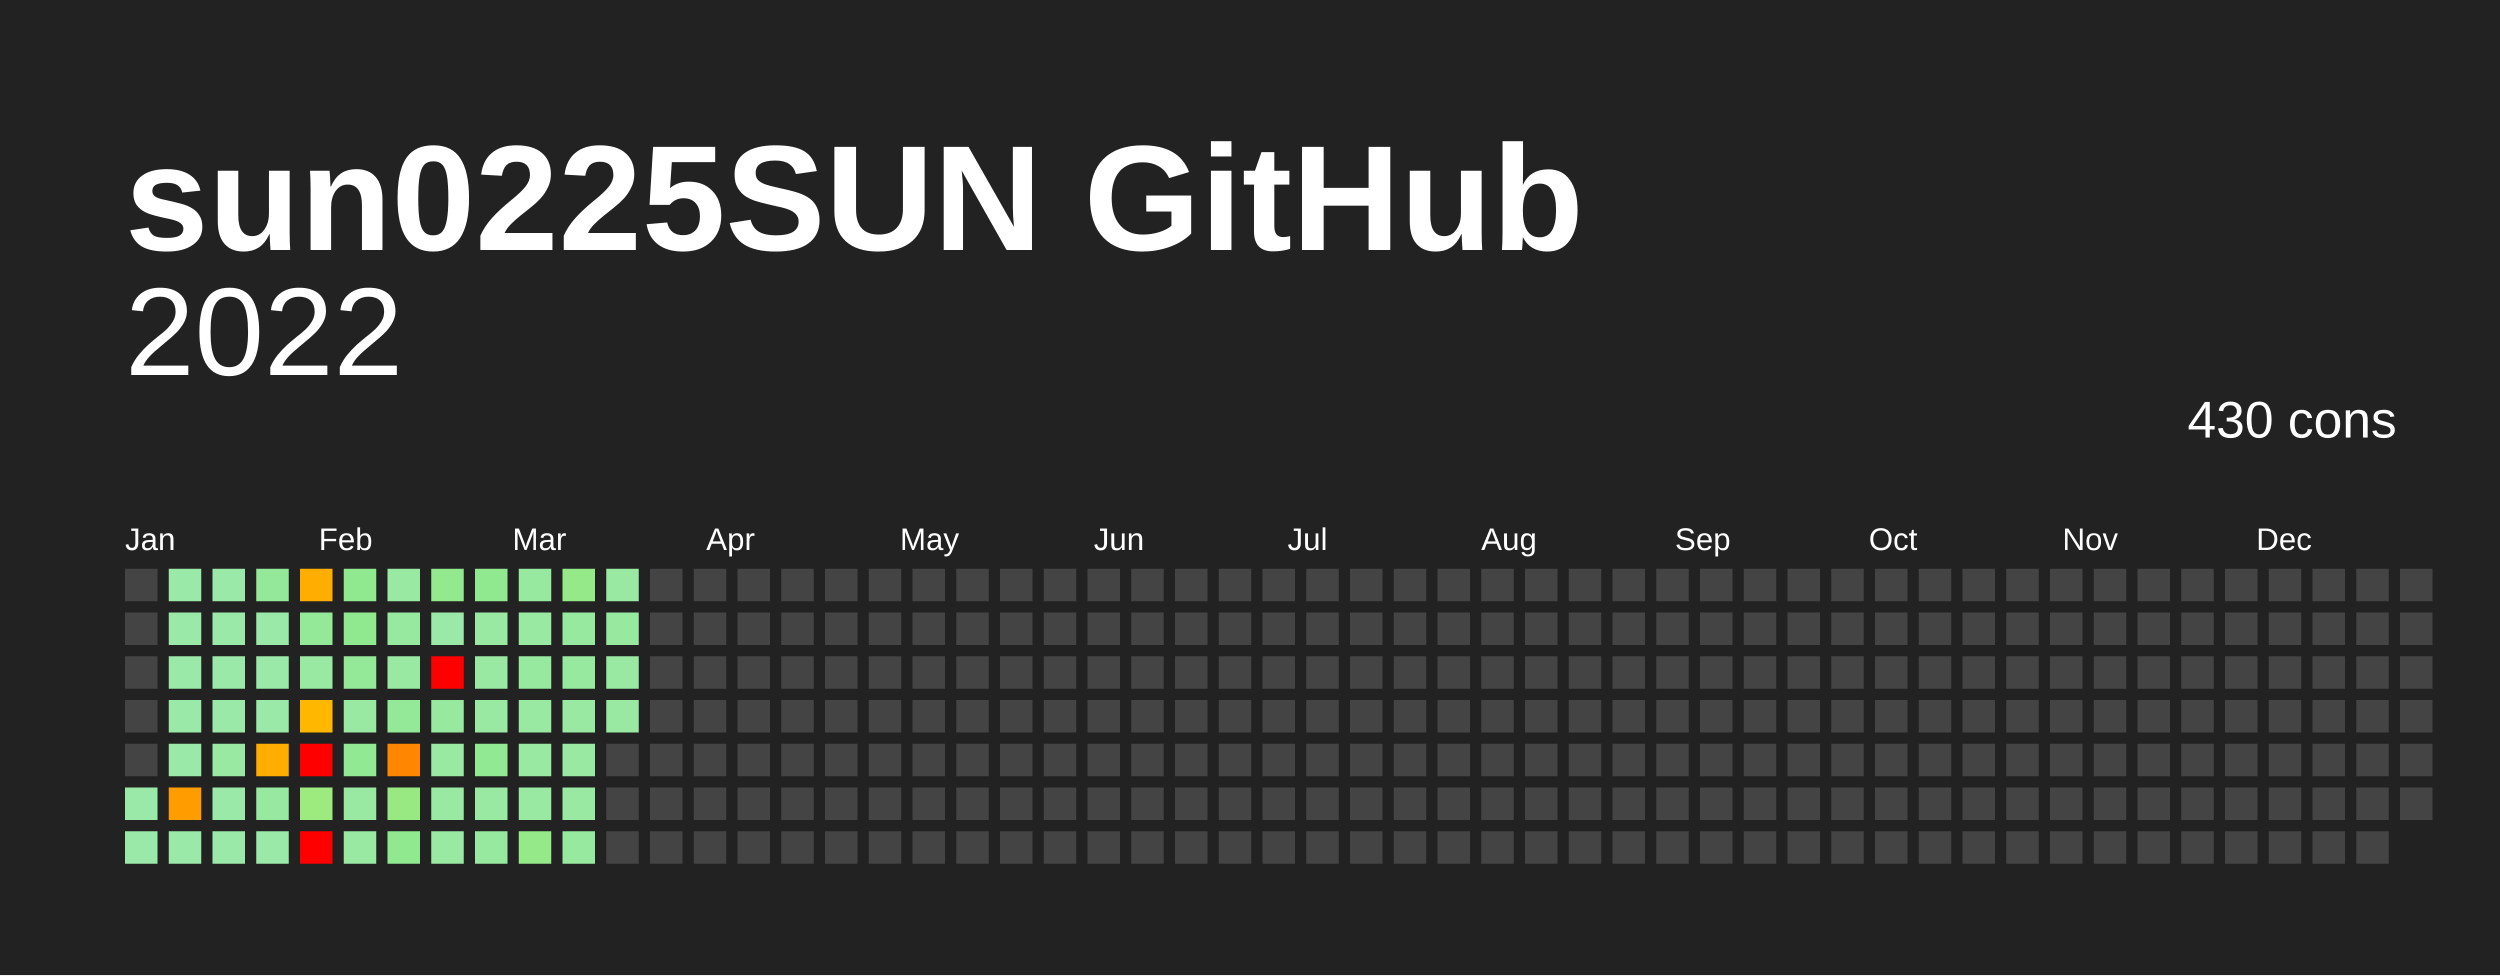
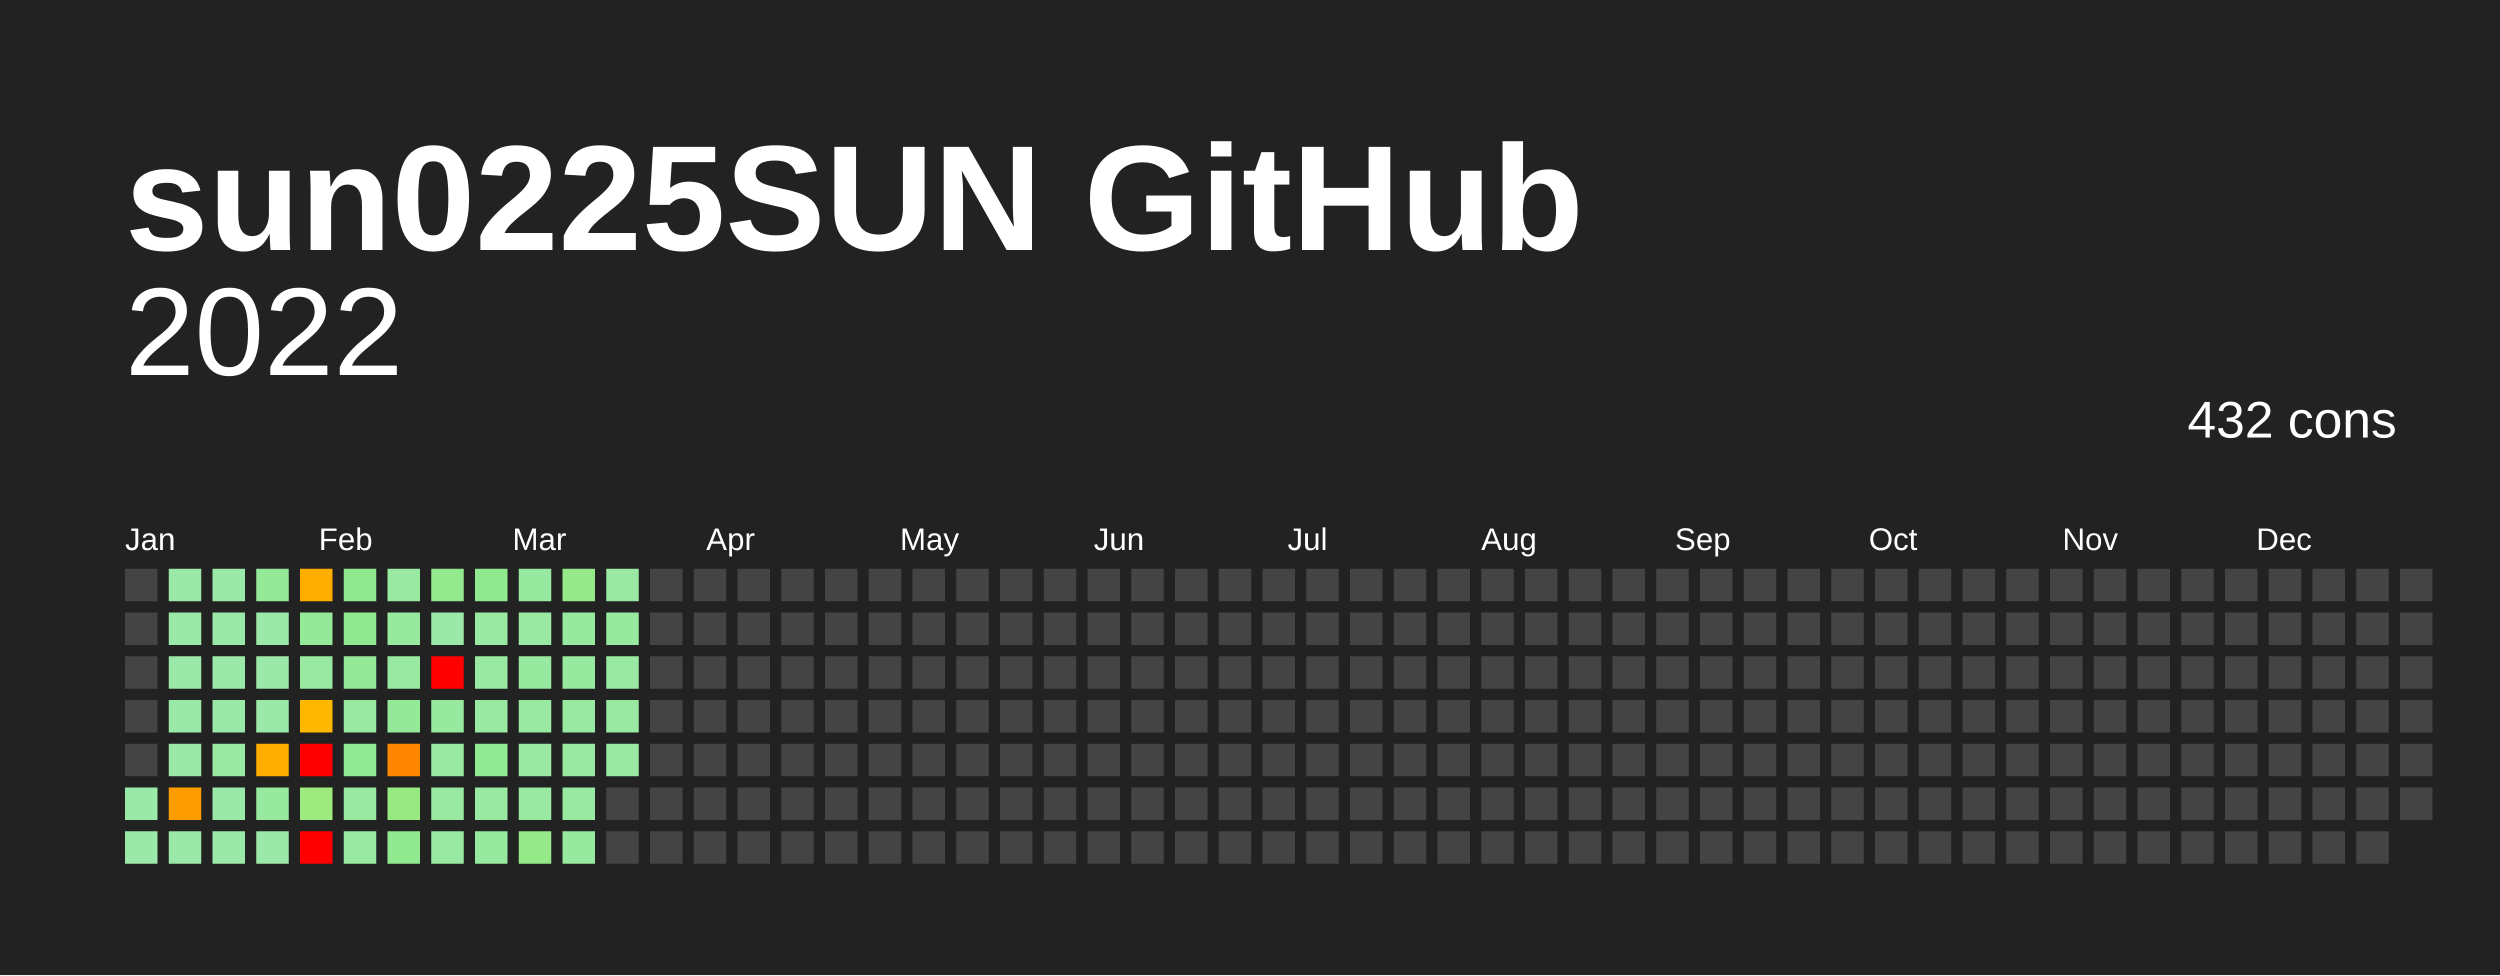
<svg xmlns="http://www.w3.org/2000/svg" baseProfile="full" height="78mm" version="1.1" viewBox="0,0,200,78" width="200mm">
  <defs />
  <rect fill="#222222" height="78" width="200" x="0" y="0" />
  <text fill="#FFFFFF" style="font-size:12px; font-family:Arial; font-weight:bold;" x="10" y="20">sun0225SUN GitHub</text>
  <text alignment-baseline="hanging" fill="#FFFFFF" style="font-size:10.0px; font-family:Arial;" x="10" y="30">2022</text>
-   <text alignment-baseline="hanging" fill="#FFFFFF" style="font-size:4.125px; font-family:Arial;" x="175" y="35">430 cons</text>
+   <text alignment-baseline="hanging" fill="#FFFFFF" style="font-size:4.125px; font-family:Arial;" x="175" y="35">432 cons</text>
  <text fill="#FFFFFF" style="font-size:2.5px; font-family:Arial" x="10.0" y="44">Jan</text>
  <text fill="#FFFFFF" style="font-size:2.5px; font-family:Arial" x="25.5" y="44">Feb</text>
  <text fill="#FFFFFF" style="font-size:2.5px; font-family:Arial" x="41.0" y="44">Mar</text>
  <text fill="#FFFFFF" style="font-size:2.5px; font-family:Arial" x="56.5" y="44">Apr</text>
  <text fill="#FFFFFF" style="font-size:2.5px; font-family:Arial" x="72.0" y="44">May</text>
  <text fill="#FFFFFF" style="font-size:2.5px; font-family:Arial" x="87.5" y="44">Jun</text>
  <text fill="#FFFFFF" style="font-size:2.5px; font-family:Arial" x="103.0" y="44">Jul</text>
  <text fill="#FFFFFF" style="font-size:2.5px; font-family:Arial" x="118.5" y="44">Aug</text>
  <text fill="#FFFFFF" style="font-size:2.5px; font-family:Arial" x="134.0" y="44">Sep</text>
  <text fill="#FFFFFF" style="font-size:2.5px; font-family:Arial" x="149.5" y="44">Oct</text>
  <text fill="#FFFFFF" style="font-size:2.5px; font-family:Arial" x="165.0" y="44">Nov</text>
  <text fill="#FFFFFF" style="font-size:2.5px; font-family:Arial" x="180.5" y="44">Dec</text>
  <rect fill="#444444" height="2.6" width="2.6" x="10.0" y="45.5" />
  <rect fill="#444444" height="2.6" width="2.6" x="10.0" y="49.0" />
  <rect fill="#444444" height="2.6" width="2.6" x="10.0" y="52.5" />
  <rect fill="#444444" height="2.6" width="2.6" x="10.0" y="56.0" />
  <rect fill="#444444" height="2.6" width="2.6" x="10.0" y="59.5" />
  <rect fill="#9be9a8" height="2.6" width="2.6" x="10.0" y="63.0" />
  <rect fill="#9be9a8" height="2.6" width="2.6" x="10.0" y="66.5" />
  <rect fill="#9be9a8" height="2.6" width="2.6" x="13.5" y="45.5" />
  <rect fill="#9be9a8" height="2.6" width="2.6" x="13.5" y="49.0" />
  <rect fill="#9be9a8" height="2.6" width="2.6" x="13.5" y="52.5" />
  <rect fill="#9be9a8" height="2.6" width="2.6" x="13.5" y="56.0" />
  <rect fill="#9be9a8" height="2.6" width="2.6" x="13.5" y="59.5" />
  <rect fill="#ff9d00" height="2.6" width="2.6" x="13.5" y="63.0" />
  <rect fill="#9be9a8" height="2.6" width="2.6" x="13.5" y="66.5" />
  <rect fill="#9be9a8" height="2.6" width="2.6" x="17.0" y="45.5" />
  <rect fill="#9be9a8" height="2.6" width="2.6" x="17.0" y="49.0" />
  <rect fill="#9be9a8" height="2.6" width="2.6" x="17.0" y="52.5" />
  <rect fill="#9be9a8" height="2.6" width="2.6" x="17.0" y="56.0" />
  <rect fill="#99e9a3" height="2.6" width="2.6" x="17.0" y="59.5" />
  <rect fill="#9be9a8" height="2.6" width="2.6" x="17.0" y="63.0" />
  <rect fill="#9be9a8" height="2.6" width="2.6" x="17.0" y="66.5" />
  <rect fill="#94e999" height="2.6" width="2.6" x="20.5" y="45.5" />
  <rect fill="#9be9a8" height="2.6" width="2.6" x="20.5" y="49.0" />
  <rect fill="#9be9a8" height="2.6" width="2.6" x="20.5" y="52.5" />
  <rect fill="#9be9a8" height="2.6" width="2.6" x="20.5" y="56.0" />
  <rect fill="#ffae00" height="2.6" width="2.6" x="20.5" y="59.5" />
  <rect fill="#96e99e" height="2.6" width="2.6" x="20.5" y="63.0" />
  <rect fill="#9be9a8" height="2.6" width="2.6" x="20.5" y="66.5" />
  <rect fill="#ffae00" height="2.6" width="2.6" x="24.0" y="45.5" />
  <rect fill="#94e999" height="2.6" width="2.6" x="24.0" y="49.0" />
  <rect fill="#99e9a3" height="2.6" width="2.6" x="24.0" y="52.5" />
  <rect fill="#ffb700" height="2.6" width="2.6" x="24.0" y="56.0" />
  <rect fill="red" height="2.6" width="2.6" x="24.0" y="59.5" />
  <rect fill="#9dea7e" height="2.6" width="2.6" x="24.0" y="63.0" />
  <rect fill="red" height="2.6" width="2.6" x="24.0" y="66.5" />
  <rect fill="#91e98f" height="2.6" width="2.6" x="27.5" y="45.5" />
  <rect fill="#91e98f" height="2.6" width="2.6" x="27.5" y="49.0" />
  <rect fill="#94e999" height="2.6" width="2.6" x="27.5" y="52.5" />
  <rect fill="#99e9a3" height="2.6" width="2.6" x="27.5" y="56.0" />
  <rect fill="#92e993" height="2.6" width="2.6" x="27.5" y="59.5" />
  <rect fill="#99e9a3" height="2.6" width="2.6" x="27.5" y="63.0" />
  <rect fill="#99e9a3" height="2.6" width="2.6" x="27.5" y="66.5" />
  <rect fill="#99e9a3" height="2.6" width="2.6" x="31.0" y="45.5" />
  <rect fill="#96e99e" height="2.6" width="2.6" x="31.0" y="49.0" />
  <rect fill="#99e9a3" height="2.6" width="2.6" x="31.0" y="52.5" />
  <rect fill="#94e999" height="2.6" width="2.6" x="31.0" y="56.0" />
  <rect fill="#ff8600" height="2.6" width="2.6" x="31.0" y="59.5" />
  <rect fill="#99e983" height="2.6" width="2.6" x="31.0" y="63.0" />
  <rect fill="#91e98f" height="2.6" width="2.6" x="31.0" y="66.5" />
  <rect fill="#93e98d" height="2.6" width="2.6" x="34.5" y="45.5" />
  <rect fill="#9be9a8" height="2.6" width="2.6" x="34.5" y="49.0" />
  <rect fill="red" height="2.6" width="2.6" x="34.5" y="52.5" />
  <rect fill="#96e99e" height="2.6" width="2.6" x="34.5" y="56.0" />
  <rect fill="#99e9a3" height="2.6" width="2.6" x="34.5" y="59.5" />
  <rect fill="#99e9a3" height="2.6" width="2.6" x="34.5" y="63.0" />
  <rect fill="#99e9a3" height="2.6" width="2.6" x="34.5" y="66.5" />
  <rect fill="#91e98f" height="2.6" width="2.6" x="38.0" y="45.5" />
  <rect fill="#99e9a3" height="2.6" width="2.6" x="38.0" y="49.0" />
  <rect fill="#99e9a3" height="2.6" width="2.6" x="38.0" y="52.5" />
  <rect fill="#99e9a3" height="2.6" width="2.6" x="38.0" y="56.0" />
  <rect fill="#92e993" height="2.6" width="2.6" x="38.0" y="59.5" />
  <rect fill="#99e9a3" height="2.6" width="2.6" x="38.0" y="63.0" />
  <rect fill="#96e99e" height="2.6" width="2.6" x="38.0" y="66.5" />
  <rect fill="#96e99e" height="2.6" width="2.6" x="41.5" y="45.5" />
  <rect fill="#99e9a3" height="2.6" width="2.6" x="41.5" y="49.0" />
  <rect fill="#96e99e" height="2.6" width="2.6" x="41.5" y="52.5" />
  <rect fill="#99e9a3" height="2.6" width="2.6" x="41.5" y="56.0" />
  <rect fill="#99e9a3" height="2.6" width="2.6" x="41.5" y="59.5" />
  <rect fill="#99e9a3" height="2.6" width="2.6" x="41.5" y="63.0" />
  <rect fill="#95e988" height="2.6" width="2.6" x="41.5" y="66.5" />
  <rect fill="#95e988" height="2.6" width="2.6" x="45.0" y="45.5" />
  <rect fill="#96e99e" height="2.6" width="2.6" x="45.0" y="49.0" />
  <rect fill="#96e99e" height="2.6" width="2.6" x="45.0" y="52.5" />
  <rect fill="#99e9a3" height="2.6" width="2.6" x="45.0" y="56.0" />
  <rect fill="#99e9a3" height="2.6" width="2.6" x="45.0" y="59.5" />
  <rect fill="#99e9a3" height="2.6" width="2.6" x="45.0" y="63.0" />
  <rect fill="#96e99e" height="2.6" width="2.6" x="45.0" y="66.5" />
  <rect fill="#99e9a3" height="2.6" width="2.6" x="48.5" y="45.5" />
  <rect fill="#96e99e" height="2.6" width="2.6" x="48.5" y="49.0" />
  <rect fill="#99e9a3" height="2.6" width="2.6" x="48.5" y="52.5" />
  <rect fill="#99e9a3" height="2.6" width="2.6" x="48.5" y="56.0" />
-   <rect fill="#444444" height="2.6" width="2.6" x="48.5" y="59.5" />
+   <rect fill="#99e9a3" height="2.6" width="2.6" x="48.5" y="59.5" />
  <rect fill="#444444" height="2.6" width="2.6" x="48.5" y="63.0" />
  <rect fill="#444444" height="2.6" width="2.6" x="48.5" y="66.5" />
  <rect fill="#444444" height="2.6" width="2.6" x="52.0" y="45.5" />
  <rect fill="#444444" height="2.6" width="2.6" x="52.0" y="49.0" />
  <rect fill="#444444" height="2.6" width="2.6" x="52.0" y="52.5" />
  <rect fill="#444444" height="2.6" width="2.6" x="52.0" y="56.0" />
  <rect fill="#444444" height="2.6" width="2.6" x="52.0" y="59.5" />
  <rect fill="#444444" height="2.6" width="2.6" x="52.0" y="63.0" />
  <rect fill="#444444" height="2.6" width="2.6" x="52.0" y="66.5" />
  <rect fill="#444444" height="2.6" width="2.6" x="55.5" y="45.5" />
  <rect fill="#444444" height="2.6" width="2.6" x="55.5" y="49.0" />
  <rect fill="#444444" height="2.6" width="2.6" x="55.5" y="52.5" />
  <rect fill="#444444" height="2.6" width="2.6" x="55.5" y="56.0" />
  <rect fill="#444444" height="2.6" width="2.6" x="55.5" y="59.5" />
  <rect fill="#444444" height="2.6" width="2.6" x="55.5" y="63.0" />
  <rect fill="#444444" height="2.6" width="2.6" x="55.5" y="66.5" />
  <rect fill="#444444" height="2.6" width="2.6" x="59.0" y="45.5" />
  <rect fill="#444444" height="2.6" width="2.6" x="59.0" y="49.0" />
  <rect fill="#444444" height="2.6" width="2.6" x="59.0" y="52.5" />
  <rect fill="#444444" height="2.6" width="2.6" x="59.0" y="56.0" />
  <rect fill="#444444" height="2.6" width="2.6" x="59.0" y="59.5" />
  <rect fill="#444444" height="2.6" width="2.6" x="59.0" y="63.0" />
  <rect fill="#444444" height="2.6" width="2.6" x="59.0" y="66.5" />
  <rect fill="#444444" height="2.6" width="2.6" x="62.5" y="45.5" />
  <rect fill="#444444" height="2.6" width="2.6" x="62.5" y="49.0" />
  <rect fill="#444444" height="2.6" width="2.6" x="62.5" y="52.5" />
  <rect fill="#444444" height="2.6" width="2.6" x="62.5" y="56.0" />
  <rect fill="#444444" height="2.6" width="2.6" x="62.5" y="59.5" />
  <rect fill="#444444" height="2.6" width="2.6" x="62.5" y="63.0" />
  <rect fill="#444444" height="2.6" width="2.6" x="62.5" y="66.5" />
  <rect fill="#444444" height="2.6" width="2.6" x="66.0" y="45.5" />
  <rect fill="#444444" height="2.6" width="2.6" x="66.0" y="49.0" />
  <rect fill="#444444" height="2.6" width="2.6" x="66.0" y="52.5" />
  <rect fill="#444444" height="2.6" width="2.6" x="66.0" y="56.0" />
  <rect fill="#444444" height="2.6" width="2.6" x="66.0" y="59.5" />
  <rect fill="#444444" height="2.6" width="2.6" x="66.0" y="63.0" />
  <rect fill="#444444" height="2.6" width="2.6" x="66.0" y="66.5" />
  <rect fill="#444444" height="2.6" width="2.6" x="69.5" y="45.5" />
  <rect fill="#444444" height="2.6" width="2.6" x="69.5" y="49.0" />
  <rect fill="#444444" height="2.6" width="2.6" x="69.5" y="52.5" />
  <rect fill="#444444" height="2.6" width="2.6" x="69.5" y="56.0" />
  <rect fill="#444444" height="2.6" width="2.6" x="69.5" y="59.5" />
  <rect fill="#444444" height="2.6" width="2.6" x="69.5" y="63.0" />
  <rect fill="#444444" height="2.6" width="2.6" x="69.5" y="66.5" />
  <rect fill="#444444" height="2.6" width="2.6" x="73.0" y="45.5" />
  <rect fill="#444444" height="2.6" width="2.6" x="73.0" y="49.0" />
  <rect fill="#444444" height="2.6" width="2.6" x="73.0" y="52.5" />
  <rect fill="#444444" height="2.6" width="2.6" x="73.0" y="56.0" />
  <rect fill="#444444" height="2.6" width="2.6" x="73.0" y="59.5" />
  <rect fill="#444444" height="2.6" width="2.6" x="73.0" y="63.0" />
  <rect fill="#444444" height="2.6" width="2.6" x="73.0" y="66.5" />
  <rect fill="#444444" height="2.6" width="2.6" x="76.5" y="45.5" />
  <rect fill="#444444" height="2.6" width="2.6" x="76.5" y="49.0" />
  <rect fill="#444444" height="2.6" width="2.6" x="76.5" y="52.5" />
  <rect fill="#444444" height="2.6" width="2.6" x="76.5" y="56.0" />
  <rect fill="#444444" height="2.6" width="2.6" x="76.5" y="59.5" />
  <rect fill="#444444" height="2.6" width="2.6" x="76.5" y="63.0" />
  <rect fill="#444444" height="2.6" width="2.6" x="76.5" y="66.5" />
  <rect fill="#444444" height="2.6" width="2.6" x="80.0" y="45.5" />
  <rect fill="#444444" height="2.6" width="2.6" x="80.0" y="49.0" />
  <rect fill="#444444" height="2.6" width="2.6" x="80.0" y="52.5" />
  <rect fill="#444444" height="2.6" width="2.6" x="80.0" y="56.0" />
  <rect fill="#444444" height="2.6" width="2.6" x="80.0" y="59.5" />
  <rect fill="#444444" height="2.6" width="2.6" x="80.0" y="63.0" />
  <rect fill="#444444" height="2.6" width="2.6" x="80.0" y="66.5" />
  <rect fill="#444444" height="2.6" width="2.6" x="83.5" y="45.5" />
  <rect fill="#444444" height="2.6" width="2.6" x="83.5" y="49.0" />
  <rect fill="#444444" height="2.6" width="2.6" x="83.5" y="52.5" />
  <rect fill="#444444" height="2.6" width="2.6" x="83.5" y="56.0" />
  <rect fill="#444444" height="2.6" width="2.6" x="83.5" y="59.5" />
  <rect fill="#444444" height="2.6" width="2.6" x="83.5" y="63.0" />
  <rect fill="#444444" height="2.6" width="2.6" x="83.5" y="66.5" />
  <rect fill="#444444" height="2.6" width="2.6" x="87.0" y="45.5" />
  <rect fill="#444444" height="2.6" width="2.6" x="87.0" y="49.0" />
  <rect fill="#444444" height="2.6" width="2.6" x="87.0" y="52.5" />
  <rect fill="#444444" height="2.6" width="2.6" x="87.0" y="56.0" />
  <rect fill="#444444" height="2.6" width="2.6" x="87.0" y="59.5" />
  <rect fill="#444444" height="2.6" width="2.6" x="87.0" y="63.0" />
  <rect fill="#444444" height="2.6" width="2.6" x="87.0" y="66.5" />
  <rect fill="#444444" height="2.6" width="2.6" x="90.5" y="45.5" />
  <rect fill="#444444" height="2.6" width="2.6" x="90.5" y="49.0" />
  <rect fill="#444444" height="2.6" width="2.6" x="90.5" y="52.5" />
  <rect fill="#444444" height="2.6" width="2.6" x="90.5" y="56.0" />
  <rect fill="#444444" height="2.6" width="2.6" x="90.5" y="59.5" />
  <rect fill="#444444" height="2.6" width="2.6" x="90.5" y="63.0" />
  <rect fill="#444444" height="2.6" width="2.6" x="90.5" y="66.5" />
  <rect fill="#444444" height="2.6" width="2.6" x="94.0" y="45.5" />
  <rect fill="#444444" height="2.6" width="2.6" x="94.0" y="49.0" />
  <rect fill="#444444" height="2.6" width="2.6" x="94.0" y="52.5" />
  <rect fill="#444444" height="2.6" width="2.6" x="94.0" y="56.0" />
  <rect fill="#444444" height="2.6" width="2.6" x="94.0" y="59.5" />
  <rect fill="#444444" height="2.6" width="2.6" x="94.0" y="63.0" />
  <rect fill="#444444" height="2.6" width="2.6" x="94.0" y="66.5" />
  <rect fill="#444444" height="2.6" width="2.6" x="97.5" y="45.5" />
  <rect fill="#444444" height="2.6" width="2.6" x="97.5" y="49.0" />
  <rect fill="#444444" height="2.6" width="2.6" x="97.5" y="52.5" />
  <rect fill="#444444" height="2.6" width="2.6" x="97.5" y="56.0" />
  <rect fill="#444444" height="2.6" width="2.6" x="97.5" y="59.5" />
  <rect fill="#444444" height="2.6" width="2.6" x="97.5" y="63.0" />
  <rect fill="#444444" height="2.6" width="2.6" x="97.5" y="66.5" />
  <rect fill="#444444" height="2.6" width="2.6" x="101.0" y="45.5" />
  <rect fill="#444444" height="2.6" width="2.6" x="101.0" y="49.0" />
  <rect fill="#444444" height="2.6" width="2.6" x="101.0" y="52.5" />
  <rect fill="#444444" height="2.6" width="2.6" x="101.0" y="56.0" />
  <rect fill="#444444" height="2.6" width="2.6" x="101.0" y="59.5" />
  <rect fill="#444444" height="2.6" width="2.6" x="101.0" y="63.0" />
  <rect fill="#444444" height="2.6" width="2.6" x="101.0" y="66.5" />
  <rect fill="#444444" height="2.6" width="2.6" x="104.5" y="45.5" />
  <rect fill="#444444" height="2.6" width="2.6" x="104.5" y="49.0" />
  <rect fill="#444444" height="2.6" width="2.6" x="104.5" y="52.5" />
  <rect fill="#444444" height="2.6" width="2.6" x="104.5" y="56.0" />
  <rect fill="#444444" height="2.6" width="2.6" x="104.5" y="59.5" />
  <rect fill="#444444" height="2.6" width="2.6" x="104.5" y="63.0" />
  <rect fill="#444444" height="2.6" width="2.6" x="104.5" y="66.5" />
  <rect fill="#444444" height="2.6" width="2.6" x="108.0" y="45.5" />
  <rect fill="#444444" height="2.6" width="2.6" x="108.0" y="49.0" />
  <rect fill="#444444" height="2.6" width="2.6" x="108.0" y="52.5" />
  <rect fill="#444444" height="2.6" width="2.6" x="108.0" y="56.0" />
  <rect fill="#444444" height="2.6" width="2.6" x="108.0" y="59.5" />
  <rect fill="#444444" height="2.6" width="2.6" x="108.0" y="63.0" />
  <rect fill="#444444" height="2.6" width="2.6" x="108.0" y="66.5" />
  <rect fill="#444444" height="2.6" width="2.6" x="111.5" y="45.5" />
  <rect fill="#444444" height="2.6" width="2.6" x="111.5" y="49.0" />
  <rect fill="#444444" height="2.6" width="2.6" x="111.5" y="52.5" />
  <rect fill="#444444" height="2.6" width="2.6" x="111.5" y="56.0" />
  <rect fill="#444444" height="2.6" width="2.6" x="111.5" y="59.5" />
  <rect fill="#444444" height="2.6" width="2.6" x="111.5" y="63.0" />
  <rect fill="#444444" height="2.6" width="2.6" x="111.5" y="66.5" />
  <rect fill="#444444" height="2.6" width="2.6" x="115.0" y="45.5" />
  <rect fill="#444444" height="2.6" width="2.6" x="115.0" y="49.0" />
  <rect fill="#444444" height="2.6" width="2.6" x="115.0" y="52.5" />
  <rect fill="#444444" height="2.6" width="2.6" x="115.0" y="56.0" />
  <rect fill="#444444" height="2.6" width="2.6" x="115.0" y="59.5" />
  <rect fill="#444444" height="2.6" width="2.6" x="115.0" y="63.0" />
  <rect fill="#444444" height="2.6" width="2.6" x="115.0" y="66.5" />
  <rect fill="#444444" height="2.6" width="2.6" x="118.5" y="45.5" />
  <rect fill="#444444" height="2.6" width="2.6" x="118.5" y="49.0" />
  <rect fill="#444444" height="2.6" width="2.6" x="118.5" y="52.5" />
  <rect fill="#444444" height="2.6" width="2.6" x="118.5" y="56.0" />
  <rect fill="#444444" height="2.6" width="2.6" x="118.5" y="59.5" />
  <rect fill="#444444" height="2.6" width="2.6" x="118.5" y="63.0" />
  <rect fill="#444444" height="2.6" width="2.6" x="118.5" y="66.5" />
  <rect fill="#444444" height="2.6" width="2.6" x="122.0" y="45.5" />
  <rect fill="#444444" height="2.6" width="2.6" x="122.0" y="49.0" />
  <rect fill="#444444" height="2.6" width="2.6" x="122.0" y="52.5" />
  <rect fill="#444444" height="2.6" width="2.6" x="122.0" y="56.0" />
  <rect fill="#444444" height="2.6" width="2.6" x="122.0" y="59.5" />
  <rect fill="#444444" height="2.6" width="2.6" x="122.0" y="63.0" />
  <rect fill="#444444" height="2.6" width="2.6" x="122.0" y="66.5" />
  <rect fill="#444444" height="2.6" width="2.6" x="125.5" y="45.5" />
  <rect fill="#444444" height="2.6" width="2.6" x="125.5" y="49.0" />
  <rect fill="#444444" height="2.6" width="2.6" x="125.5" y="52.5" />
  <rect fill="#444444" height="2.6" width="2.6" x="125.5" y="56.0" />
  <rect fill="#444444" height="2.6" width="2.6" x="125.5" y="59.5" />
  <rect fill="#444444" height="2.6" width="2.6" x="125.5" y="63.0" />
  <rect fill="#444444" height="2.6" width="2.6" x="125.5" y="66.5" />
  <rect fill="#444444" height="2.6" width="2.6" x="129.0" y="45.5" />
  <rect fill="#444444" height="2.6" width="2.6" x="129.0" y="49.0" />
  <rect fill="#444444" height="2.6" width="2.6" x="129.0" y="52.5" />
  <rect fill="#444444" height="2.6" width="2.6" x="129.0" y="56.0" />
  <rect fill="#444444" height="2.6" width="2.6" x="129.0" y="59.5" />
  <rect fill="#444444" height="2.6" width="2.6" x="129.0" y="63.0" />
  <rect fill="#444444" height="2.6" width="2.6" x="129.0" y="66.5" />
  <rect fill="#444444" height="2.6" width="2.6" x="132.5" y="45.5" />
  <rect fill="#444444" height="2.6" width="2.6" x="132.5" y="49.0" />
  <rect fill="#444444" height="2.6" width="2.6" x="132.5" y="52.5" />
  <rect fill="#444444" height="2.6" width="2.6" x="132.5" y="56.0" />
  <rect fill="#444444" height="2.6" width="2.6" x="132.5" y="59.5" />
  <rect fill="#444444" height="2.6" width="2.6" x="132.5" y="63.0" />
  <rect fill="#444444" height="2.6" width="2.6" x="132.5" y="66.5" />
  <rect fill="#444444" height="2.6" width="2.6" x="136.0" y="45.5" />
  <rect fill="#444444" height="2.6" width="2.6" x="136.0" y="49.0" />
  <rect fill="#444444" height="2.6" width="2.6" x="136.0" y="52.5" />
  <rect fill="#444444" height="2.6" width="2.6" x="136.0" y="56.0" />
  <rect fill="#444444" height="2.6" width="2.6" x="136.0" y="59.5" />
  <rect fill="#444444" height="2.6" width="2.6" x="136.0" y="63.0" />
  <rect fill="#444444" height="2.6" width="2.6" x="136.0" y="66.5" />
  <rect fill="#444444" height="2.6" width="2.6" x="139.5" y="45.5" />
  <rect fill="#444444" height="2.6" width="2.6" x="139.5" y="49.0" />
  <rect fill="#444444" height="2.6" width="2.6" x="139.5" y="52.5" />
  <rect fill="#444444" height="2.6" width="2.6" x="139.5" y="56.0" />
  <rect fill="#444444" height="2.6" width="2.6" x="139.5" y="59.5" />
  <rect fill="#444444" height="2.6" width="2.6" x="139.5" y="63.0" />
  <rect fill="#444444" height="2.6" width="2.6" x="139.5" y="66.5" />
  <rect fill="#444444" height="2.6" width="2.6" x="143.0" y="45.5" />
  <rect fill="#444444" height="2.6" width="2.6" x="143.0" y="49.0" />
  <rect fill="#444444" height="2.6" width="2.6" x="143.0" y="52.5" />
  <rect fill="#444444" height="2.6" width="2.6" x="143.0" y="56.0" />
  <rect fill="#444444" height="2.6" width="2.6" x="143.0" y="59.5" />
  <rect fill="#444444" height="2.6" width="2.6" x="143.0" y="63.0" />
  <rect fill="#444444" height="2.6" width="2.6" x="143.0" y="66.5" />
  <rect fill="#444444" height="2.6" width="2.6" x="146.5" y="45.5" />
  <rect fill="#444444" height="2.6" width="2.6" x="146.5" y="49.0" />
  <rect fill="#444444" height="2.6" width="2.6" x="146.5" y="52.5" />
  <rect fill="#444444" height="2.6" width="2.6" x="146.5" y="56.0" />
  <rect fill="#444444" height="2.6" width="2.6" x="146.5" y="59.5" />
  <rect fill="#444444" height="2.6" width="2.6" x="146.5" y="63.0" />
  <rect fill="#444444" height="2.6" width="2.6" x="146.5" y="66.5" />
  <rect fill="#444444" height="2.6" width="2.6" x="150.0" y="45.5" />
  <rect fill="#444444" height="2.6" width="2.6" x="150.0" y="49.0" />
  <rect fill="#444444" height="2.6" width="2.6" x="150.0" y="52.5" />
  <rect fill="#444444" height="2.6" width="2.6" x="150.0" y="56.0" />
  <rect fill="#444444" height="2.6" width="2.6" x="150.0" y="59.5" />
  <rect fill="#444444" height="2.6" width="2.6" x="150.0" y="63.0" />
  <rect fill="#444444" height="2.6" width="2.6" x="150.0" y="66.5" />
  <rect fill="#444444" height="2.6" width="2.6" x="153.5" y="45.5" />
  <rect fill="#444444" height="2.6" width="2.6" x="153.5" y="49.0" />
  <rect fill="#444444" height="2.6" width="2.6" x="153.5" y="52.5" />
  <rect fill="#444444" height="2.6" width="2.6" x="153.5" y="56.0" />
  <rect fill="#444444" height="2.6" width="2.6" x="153.5" y="59.5" />
  <rect fill="#444444" height="2.6" width="2.6" x="153.5" y="63.0" />
  <rect fill="#444444" height="2.6" width="2.6" x="153.5" y="66.5" />
  <rect fill="#444444" height="2.6" width="2.6" x="157.0" y="45.5" />
  <rect fill="#444444" height="2.6" width="2.6" x="157.0" y="49.0" />
  <rect fill="#444444" height="2.6" width="2.6" x="157.0" y="52.5" />
  <rect fill="#444444" height="2.6" width="2.6" x="157.0" y="56.0" />
  <rect fill="#444444" height="2.6" width="2.6" x="157.0" y="59.5" />
  <rect fill="#444444" height="2.6" width="2.6" x="157.0" y="63.0" />
  <rect fill="#444444" height="2.6" width="2.6" x="157.0" y="66.5" />
  <rect fill="#444444" height="2.6" width="2.6" x="160.5" y="45.5" />
  <rect fill="#444444" height="2.6" width="2.6" x="160.5" y="49.0" />
  <rect fill="#444444" height="2.6" width="2.6" x="160.5" y="52.5" />
  <rect fill="#444444" height="2.6" width="2.6" x="160.5" y="56.0" />
  <rect fill="#444444" height="2.6" width="2.6" x="160.5" y="59.5" />
  <rect fill="#444444" height="2.6" width="2.6" x="160.5" y="63.0" />
  <rect fill="#444444" height="2.6" width="2.6" x="160.5" y="66.5" />
  <rect fill="#444444" height="2.6" width="2.6" x="164.0" y="45.5" />
  <rect fill="#444444" height="2.6" width="2.6" x="164.0" y="49.0" />
  <rect fill="#444444" height="2.6" width="2.6" x="164.0" y="52.5" />
  <rect fill="#444444" height="2.6" width="2.6" x="164.0" y="56.0" />
  <rect fill="#444444" height="2.6" width="2.6" x="164.0" y="59.5" />
  <rect fill="#444444" height="2.6" width="2.6" x="164.0" y="63.0" />
  <rect fill="#444444" height="2.6" width="2.6" x="164.0" y="66.5" />
  <rect fill="#444444" height="2.6" width="2.6" x="167.5" y="45.5" />
  <rect fill="#444444" height="2.6" width="2.6" x="167.5" y="49.0" />
  <rect fill="#444444" height="2.6" width="2.6" x="167.5" y="52.5" />
  <rect fill="#444444" height="2.6" width="2.6" x="167.5" y="56.0" />
  <rect fill="#444444" height="2.6" width="2.6" x="167.5" y="59.5" />
  <rect fill="#444444" height="2.6" width="2.6" x="167.5" y="63.0" />
  <rect fill="#444444" height="2.6" width="2.6" x="167.5" y="66.5" />
  <rect fill="#444444" height="2.6" width="2.6" x="171.0" y="45.5" />
  <rect fill="#444444" height="2.6" width="2.6" x="171.0" y="49.0" />
  <rect fill="#444444" height="2.6" width="2.6" x="171.0" y="52.5" />
  <rect fill="#444444" height="2.6" width="2.6" x="171.0" y="56.0" />
  <rect fill="#444444" height="2.6" width="2.6" x="171.0" y="59.5" />
  <rect fill="#444444" height="2.6" width="2.6" x="171.0" y="63.0" />
  <rect fill="#444444" height="2.6" width="2.6" x="171.0" y="66.5" />
  <rect fill="#444444" height="2.6" width="2.6" x="174.5" y="45.5" />
  <rect fill="#444444" height="2.6" width="2.6" x="174.5" y="49.0" />
  <rect fill="#444444" height="2.6" width="2.6" x="174.5" y="52.5" />
  <rect fill="#444444" height="2.6" width="2.6" x="174.5" y="56.0" />
  <rect fill="#444444" height="2.6" width="2.6" x="174.5" y="59.5" />
  <rect fill="#444444" height="2.6" width="2.6" x="174.5" y="63.0" />
  <rect fill="#444444" height="2.6" width="2.6" x="174.5" y="66.5" />
  <rect fill="#444444" height="2.6" width="2.6" x="178.0" y="45.5" />
  <rect fill="#444444" height="2.6" width="2.6" x="178.0" y="49.0" />
  <rect fill="#444444" height="2.6" width="2.6" x="178.0" y="52.5" />
  <rect fill="#444444" height="2.6" width="2.6" x="178.0" y="56.0" />
  <rect fill="#444444" height="2.6" width="2.6" x="178.0" y="59.5" />
  <rect fill="#444444" height="2.6" width="2.6" x="178.0" y="63.0" />
  <rect fill="#444444" height="2.6" width="2.6" x="178.0" y="66.5" />
  <rect fill="#444444" height="2.6" width="2.6" x="181.5" y="45.5" />
  <rect fill="#444444" height="2.6" width="2.6" x="181.5" y="49.0" />
  <rect fill="#444444" height="2.6" width="2.6" x="181.5" y="52.5" />
  <rect fill="#444444" height="2.6" width="2.6" x="181.5" y="56.0" />
  <rect fill="#444444" height="2.6" width="2.6" x="181.5" y="59.5" />
  <rect fill="#444444" height="2.6" width="2.6" x="181.5" y="63.0" />
  <rect fill="#444444" height="2.6" width="2.6" x="181.5" y="66.5" />
  <rect fill="#444444" height="2.6" width="2.6" x="185.0" y="45.5" />
  <rect fill="#444444" height="2.6" width="2.6" x="185.0" y="49.0" />
  <rect fill="#444444" height="2.6" width="2.6" x="185.0" y="52.5" />
  <rect fill="#444444" height="2.6" width="2.6" x="185.0" y="56.0" />
  <rect fill="#444444" height="2.6" width="2.6" x="185.0" y="59.5" />
  <rect fill="#444444" height="2.6" width="2.6" x="185.0" y="63.0" />
  <rect fill="#444444" height="2.6" width="2.6" x="185.0" y="66.5" />
  <rect fill="#444444" height="2.6" width="2.6" x="188.5" y="45.5" />
  <rect fill="#444444" height="2.6" width="2.6" x="188.5" y="49.0" />
  <rect fill="#444444" height="2.6" width="2.6" x="188.5" y="52.5" />
  <rect fill="#444444" height="2.6" width="2.6" x="188.5" y="56.0" />
  <rect fill="#444444" height="2.6" width="2.6" x="188.5" y="59.5" />
  <rect fill="#444444" height="2.6" width="2.6" x="188.5" y="63.0" />
  <rect fill="#444444" height="2.6" width="2.6" x="188.5" y="66.5" />
  <rect fill="#444444" height="2.6" width="2.6" x="192.0" y="45.5" />
  <rect fill="#444444" height="2.6" width="2.6" x="192.0" y="49.0" />
  <rect fill="#444444" height="2.6" width="2.6" x="192.0" y="52.5" />
  <rect fill="#444444" height="2.6" width="2.6" x="192.0" y="56.0" />
  <rect fill="#444444" height="2.6" width="2.6" x="192.0" y="59.5" />
  <rect fill="#444444" height="2.6" width="2.6" x="192.0" y="63.0" />
</svg>
